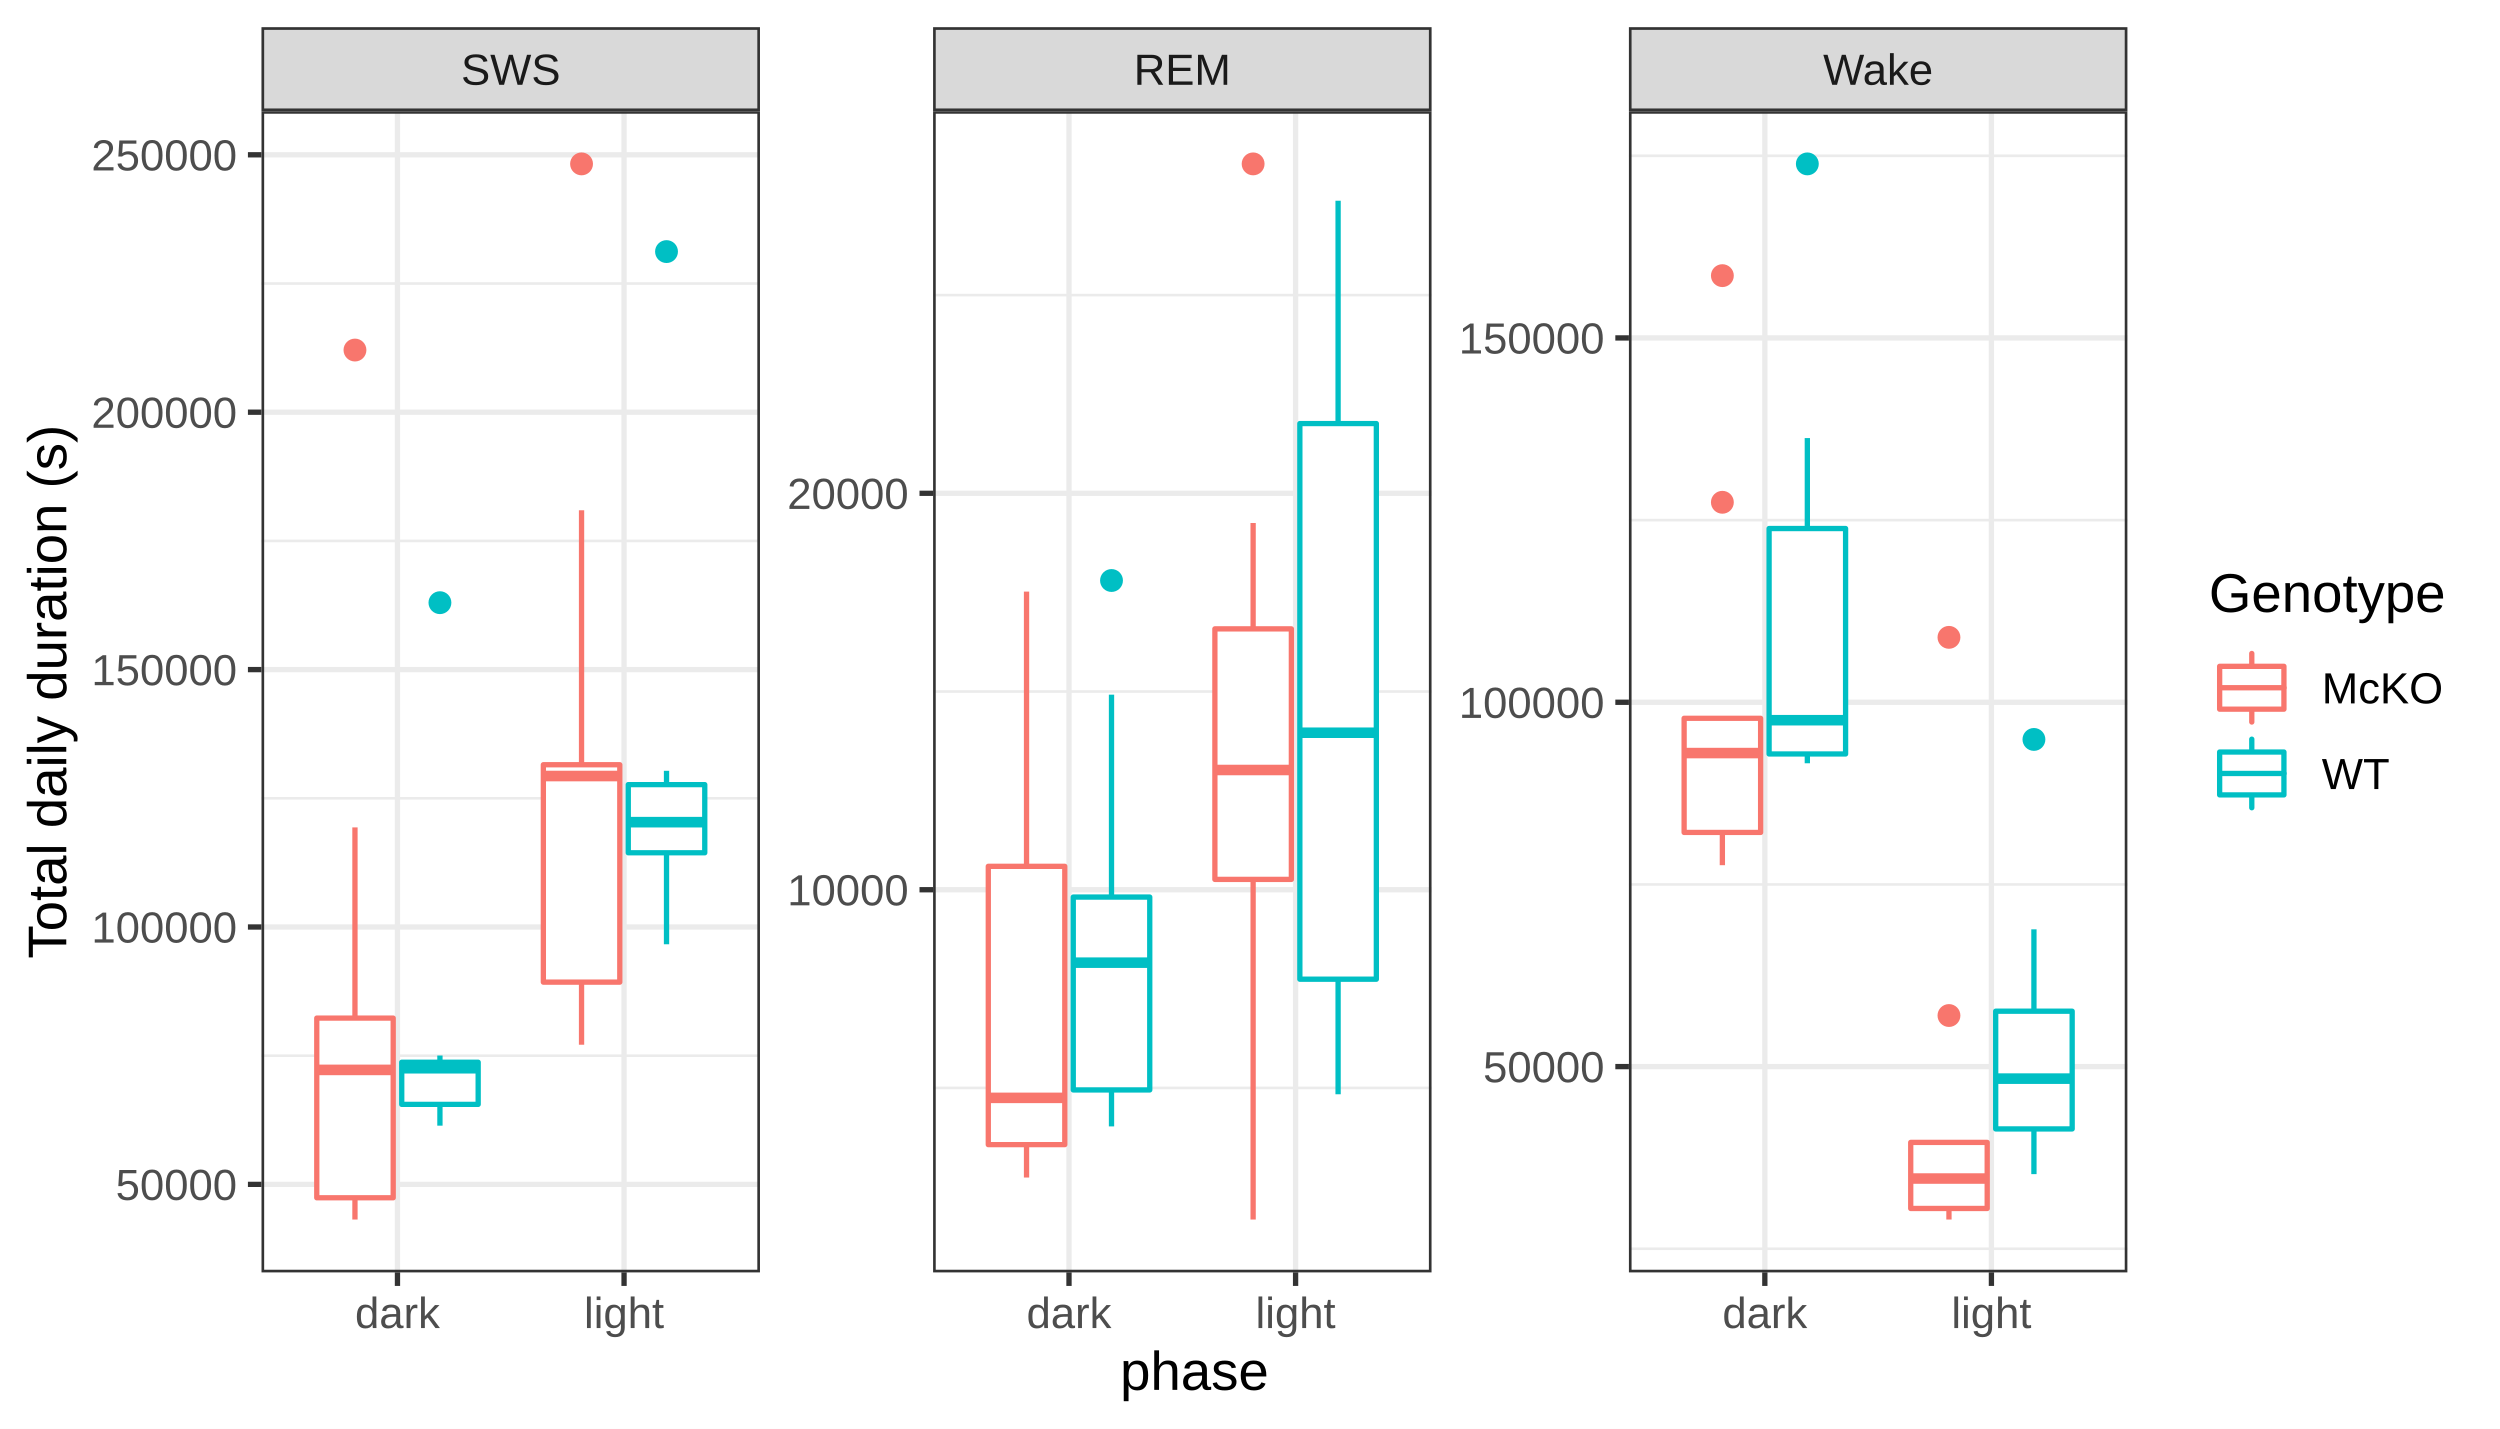
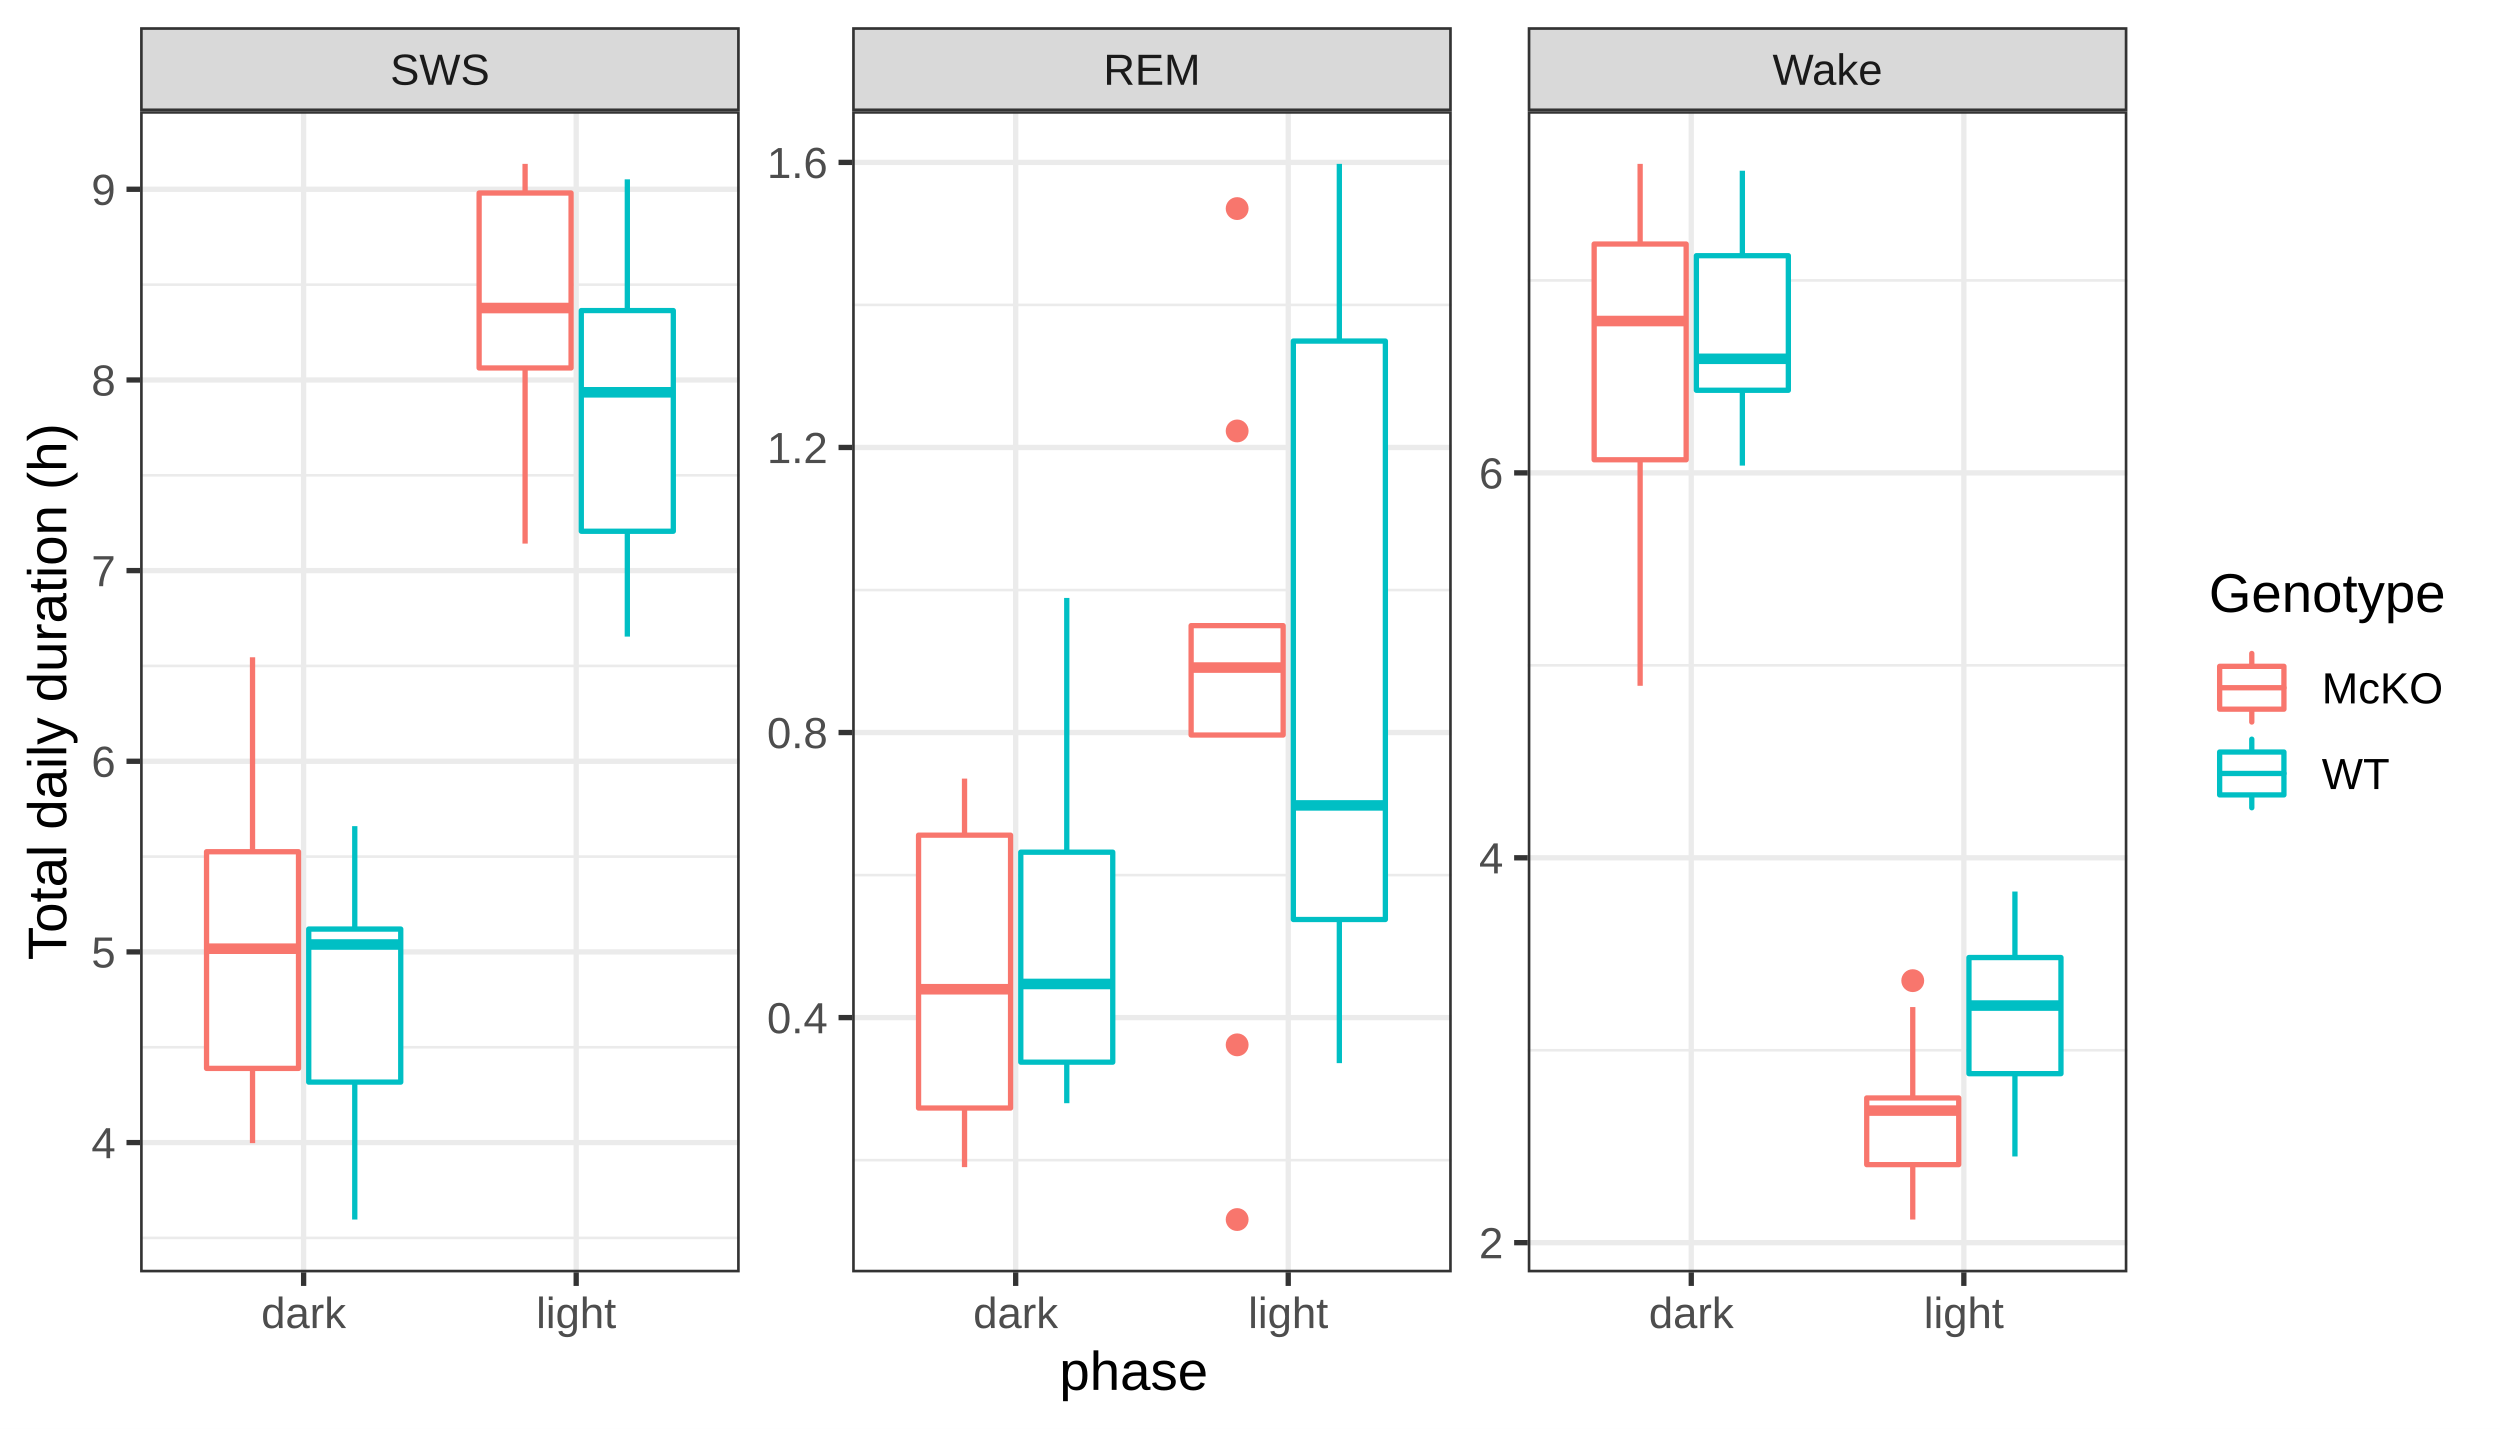
<svg xmlns="http://www.w3.org/2000/svg" class="svglite" width="504.00pt" height="288.00pt" viewBox="0 0 504.00 288.00">
  <defs>
    <style type="text/css">
    .svglite line, .svglite polyline, .svglite polygon, .svglite path, .svglite rect, .svglite circle {
      fill: none;
      stroke: #000000;
      stroke-linecap: round;
      stroke-linejoin: round;
      stroke-miterlimit: 10.00;
    }
  </style>
  </defs>
  <rect width="100%" height="100%" style="stroke: none; fill: #FFFFFF;" />
  <defs>
    <clipPath id="cpMC4wMHw1MDQuMDB8MC4wMHwyODguMDA=">
      <rect x="0.00" y="0.00" width="504.00" height="288.00" />
    </clipPath>
  </defs>
  <g clip-path="url(#cpMC4wMHw1MDQuMDB8MC4wMHwyODguMDA=)">
    <rect x="0.00" y="0.00" width="504.00" height="288.00" style="stroke-width: 1.07; stroke: #FFFFFF; fill: #FFFFFF;" />
  </g>
  <defs>
-     <clipPath id="cpNTIuNzJ8MTUzLjIyfDIyLjQwfDI1Ni41MA==">
-       <rect x="52.72" y="22.40" width="100.49" height="234.11" />
-     </clipPath>
-   </defs>
-   <g clip-path="url(#cpNTIuNzJ8MTUzLjIyfDIyLjQwfDI1Ni41MA==)">
-     <rect x="52.72" y="22.40" width="100.49" height="234.11" style="stroke-width: 1.07; stroke: none; fill: #FFFFFF;" />
-     <polyline points="52.72,212.83 153.22,212.83 " style="stroke-width: 0.53; stroke: #EBEBEB; stroke-linecap: butt;" />
-     <polyline points="52.72,160.94 153.22,160.94 " style="stroke-width: 0.53; stroke: #EBEBEB; stroke-linecap: butt;" />
-     <polyline points="52.72,109.05 153.22,109.05 " style="stroke-width: 0.53; stroke: #EBEBEB; stroke-linecap: butt;" />
-     <polyline points="52.72,57.16 153.22,57.16 " style="stroke-width: 0.53; stroke: #EBEBEB; stroke-linecap: butt;" />
-     <polyline points="52.72,238.77 153.22,238.77 " style="stroke-width: 1.07; stroke: #EBEBEB; stroke-linecap: butt;" />
-     <polyline points="52.72,186.88 153.22,186.88 " style="stroke-width: 1.07; stroke: #EBEBEB; stroke-linecap: butt;" />
-     <polyline points="52.72,134.99 153.22,134.99 " style="stroke-width: 1.07; stroke: #EBEBEB; stroke-linecap: butt;" />
-     <polyline points="52.72,83.10 153.22,83.10 " style="stroke-width: 1.07; stroke: #EBEBEB; stroke-linecap: butt;" />
-     <polyline points="52.72,31.21 153.22,31.21 " style="stroke-width: 1.07; stroke: #EBEBEB; stroke-linecap: butt;" />
-     <polyline points="80.13,256.50 80.13,22.40 " style="stroke-width: 1.07; stroke: #EBEBEB; stroke-linecap: butt;" />
-     <polyline points="125.81,256.50 125.81,22.40 " style="stroke-width: 1.07; stroke: #EBEBEB; stroke-linecap: butt;" />
-     <circle cx="71.56" cy="70.57" r="1.95" style="stroke-width: 0.71; stroke: #F8766D; fill: #F8766D;" />
-     <line x1="71.56" y1="205.25" x2="71.56" y2="166.80" style="stroke-width: 1.07; stroke: #F8766D; stroke-linecap: butt;" />
-     <line x1="71.56" y1="241.47" x2="71.56" y2="245.86" style="stroke-width: 1.07; stroke: #F8766D; stroke-linecap: butt;" />
-     <polygon points="63.86,205.25 63.86,241.47 79.27,241.47 79.27,205.25 63.86,205.25 " style="stroke-width: 1.07; stroke: #F8766D; fill: #FFFFFF;" />
-     <line x1="63.86" y1="215.69" x2="79.27" y2="215.69" style="stroke-width: 2.13; stroke: #F8766D; stroke-linecap: butt;" />
-     <circle cx="117.24" cy="33.04" r="1.95" style="stroke-width: 0.71; stroke: #F8766D; fill: #F8766D;" />
-     <line x1="117.24" y1="154.17" x2="117.24" y2="102.87" style="stroke-width: 1.07; stroke: #F8766D; stroke-linecap: butt;" />
-     <line x1="117.24" y1="198.00" x2="117.24" y2="210.62" style="stroke-width: 1.07; stroke: #F8766D; stroke-linecap: butt;" />
-     <polygon points="109.54,154.17 109.54,198.00 124.95,198.00 124.95,154.17 109.54,154.17 " style="stroke-width: 1.07; stroke: #F8766D; fill: #FFFFFF;" />
-     <line x1="109.54" y1="156.45" x2="124.95" y2="156.45" style="stroke-width: 2.13; stroke: #F8766D; stroke-linecap: butt;" />
-     <circle cx="88.69" cy="121.50" r="1.95" style="stroke-width: 0.71; stroke: #00BFC4; fill: #00BFC4;" />
-     <line x1="88.69" y1="214.15" x2="88.69" y2="212.79" style="stroke-width: 1.07; stroke: #00BFC4; stroke-linecap: butt;" />
-     <line x1="88.69" y1="222.64" x2="88.69" y2="226.93" style="stroke-width: 1.07; stroke: #00BFC4; stroke-linecap: butt;" />
-     <polygon points="80.99,214.15 80.99,222.64 96.40,222.64 96.40,214.15 80.99,214.15 " style="stroke-width: 1.07; stroke: #00BFC4; fill: #FFFFFF;" />
-     <line x1="80.99" y1="215.36" x2="96.40" y2="215.36" style="stroke-width: 2.13; stroke: #00BFC4; stroke-linecap: butt;" />
-     <circle cx="134.37" cy="50.72" r="1.95" style="stroke-width: 0.71; stroke: #00BFC4; fill: #00BFC4;" />
-     <line x1="134.37" y1="158.18" x2="134.37" y2="155.39" style="stroke-width: 1.07; stroke: #00BFC4; stroke-linecap: butt;" />
-     <line x1="134.37" y1="171.92" x2="134.37" y2="190.37" style="stroke-width: 1.07; stroke: #00BFC4; stroke-linecap: butt;" />
-     <polygon points="126.66,158.18 126.66,171.92 142.08,171.92 142.08,158.18 126.66,158.18 " style="stroke-width: 1.07; stroke: #00BFC4; fill: #FFFFFF;" />
-     <line x1="126.66" y1="165.75" x2="142.08" y2="165.75" style="stroke-width: 2.13; stroke: #00BFC4; stroke-linecap: butt;" />
-     <rect x="52.72" y="22.40" width="100.49" height="234.11" style="stroke-width: 1.07; stroke: #333333;" />
-   </g>
-   <g clip-path="url(#cpMC4wMHw1MDQuMDB8MC4wMHwyODguMDA=)">
- </g>
-   <defs>
-     <clipPath id="cpMTg4LjExfDI4OC42MHwyMi40MHwyNTYuNTA=">
-       <rect x="188.11" y="22.40" width="100.49" height="234.11" />
-     </clipPath>
-   </defs>
-   <g clip-path="url(#cpMTg4LjExfDI4OC42MHwyMi40MHwyNTYuNTA=)">
-     <rect x="188.11" y="22.40" width="100.49" height="234.11" style="stroke-width: 1.07; stroke: none; fill: #FFFFFF;" />
-     <polyline points="188.11,219.33 288.60,219.33 " style="stroke-width: 0.53; stroke: #EBEBEB; stroke-linecap: butt;" />
-     <polyline points="188.11,139.41 288.60,139.41 " style="stroke-width: 0.53; stroke: #EBEBEB; stroke-linecap: butt;" />
-     <polyline points="188.11,59.49 288.60,59.49 " style="stroke-width: 0.53; stroke: #EBEBEB; stroke-linecap: butt;" />
-     <polyline points="188.11,179.37 288.60,179.37 " style="stroke-width: 1.07; stroke: #EBEBEB; stroke-linecap: butt;" />
-     <polyline points="188.11,99.45 288.60,99.45 " style="stroke-width: 1.07; stroke: #EBEBEB; stroke-linecap: butt;" />
-     <polyline points="215.51,256.50 215.51,22.40 " style="stroke-width: 1.07; stroke: #EBEBEB; stroke-linecap: butt;" />
-     <polyline points="261.19,256.50 261.19,22.40 " style="stroke-width: 1.07; stroke: #EBEBEB; stroke-linecap: butt;" />
-     <line x1="206.95" y1="174.65" x2="206.95" y2="119.27" style="stroke-width: 1.07; stroke: #F8766D; stroke-linecap: butt;" />
-     <line x1="206.95" y1="230.76" x2="206.95" y2="237.39" style="stroke-width: 1.07; stroke: #F8766D; stroke-linecap: butt;" />
-     <polygon points="199.24,174.65 199.24,230.76 214.66,230.76 214.66,174.65 199.24,174.65 " style="stroke-width: 1.07; stroke: #F8766D; fill: #FFFFFF;" />
-     <line x1="199.24" y1="221.33" x2="214.66" y2="221.33" style="stroke-width: 2.13; stroke: #F8766D; stroke-linecap: butt;" />
-     <circle cx="252.63" cy="33.04" r="1.95" style="stroke-width: 0.71; stroke: #F8766D; fill: #F8766D;" />
-     <line x1="252.63" y1="126.78" x2="252.63" y2="105.44" style="stroke-width: 1.07; stroke: #F8766D; stroke-linecap: butt;" />
-     <line x1="252.63" y1="177.29" x2="252.63" y2="245.86" style="stroke-width: 1.07; stroke: #F8766D; stroke-linecap: butt;" />
-     <polygon points="244.92,126.78 244.92,177.29 260.34,177.29 260.34,126.78 244.92,126.78 " style="stroke-width: 1.07; stroke: #F8766D; fill: #FFFFFF;" />
-     <line x1="244.92" y1="155.23" x2="260.34" y2="155.23" style="stroke-width: 2.13; stroke: #F8766D; stroke-linecap: butt;" />
-     <circle cx="224.08" cy="117.03" r="1.95" style="stroke-width: 0.71; stroke: #00BFC4; fill: #00BFC4;" />
-     <line x1="224.08" y1="180.85" x2="224.08" y2="140.05" style="stroke-width: 1.07; stroke: #00BFC4; stroke-linecap: butt;" />
-     <line x1="224.08" y1="219.73" x2="224.08" y2="227.08" style="stroke-width: 1.07; stroke: #00BFC4; stroke-linecap: butt;" />
-     <polygon points="216.37,180.85 216.37,219.73 231.79,219.73 231.79,180.85 216.37,180.85 " style="stroke-width: 1.07; stroke: #00BFC4; fill: #FFFFFF;" />
-     <line x1="216.37" y1="194.07" x2="231.79" y2="194.07" style="stroke-width: 2.13; stroke: #00BFC4; stroke-linecap: butt;" />
-     <line x1="269.76" y1="85.39" x2="269.76" y2="40.47" style="stroke-width: 1.07; stroke: #00BFC4; stroke-linecap: butt;" />
-     <line x1="269.76" y1="197.41" x2="269.76" y2="220.61" style="stroke-width: 1.07; stroke: #00BFC4; stroke-linecap: butt;" />
-     <polygon points="262.05,85.39 262.05,197.41 277.47,197.41 277.47,85.39 262.05,85.39 " style="stroke-width: 1.07; stroke: #00BFC4; fill: #FFFFFF;" />
-     <line x1="262.05" y1="147.72" x2="277.47" y2="147.72" style="stroke-width: 2.13; stroke: #00BFC4; stroke-linecap: butt;" />
-     <rect x="188.11" y="22.40" width="100.49" height="234.11" style="stroke-width: 1.07; stroke: #333333;" />
-   </g>
-   <g clip-path="url(#cpMC4wMHw1MDQuMDB8MC4wMHwyODguMDA=)">
- </g>
-   <defs>
-     <clipPath id="cpMzI4LjM5fDQyOC44OHwyMi40MHwyNTYuNTA=">
-       <rect x="328.39" y="22.40" width="100.49" height="234.11" />
-     </clipPath>
-   </defs>
-   <g clip-path="url(#cpMzI4LjM5fDQyOC44OHwyMi40MHwyNTYuNTA=)">
-     <rect x="328.39" y="22.40" width="100.49" height="234.11" style="stroke-width: 1.07; stroke: none; fill: #FFFFFF;" />
-     <polyline points="328.39,251.75 428.88,251.75 " style="stroke-width: 0.53; stroke: #EBEBEB; stroke-linecap: butt;" />
-     <polyline points="328.39,178.30 428.88,178.30 " style="stroke-width: 0.53; stroke: #EBEBEB; stroke-linecap: butt;" />
-     <polyline points="328.39,104.86 428.88,104.86 " style="stroke-width: 0.53; stroke: #EBEBEB; stroke-linecap: butt;" />
-     <polyline points="328.39,31.41 428.88,31.41 " style="stroke-width: 0.53; stroke: #EBEBEB; stroke-linecap: butt;" />
-     <polyline points="328.39,215.03 428.88,215.03 " style="stroke-width: 1.07; stroke: #EBEBEB; stroke-linecap: butt;" />
-     <polyline points="328.39,141.58 428.88,141.58 " style="stroke-width: 1.07; stroke: #EBEBEB; stroke-linecap: butt;" />
-     <polyline points="328.39,68.13 428.88,68.13 " style="stroke-width: 1.07; stroke: #EBEBEB; stroke-linecap: butt;" />
-     <polyline points="355.79,256.50 355.79,22.40 " style="stroke-width: 1.07; stroke: #EBEBEB; stroke-linecap: butt;" />
-     <polyline points="401.47,256.50 401.47,22.40 " style="stroke-width: 1.07; stroke: #EBEBEB; stroke-linecap: butt;" />
-     <circle cx="347.23" cy="101.26" r="1.95" style="stroke-width: 0.71; stroke: #F8766D; fill: #F8766D;" />
-     <circle cx="347.23" cy="55.57" r="1.95" style="stroke-width: 0.71; stroke: #F8766D; fill: #F8766D;" />
-     <line x1="347.23" y1="144.81" x2="347.23" y2="144.81" style="stroke-width: 1.07; stroke: #F8766D; stroke-linecap: butt;" />
-     <line x1="347.23" y1="167.82" x2="347.23" y2="174.43" style="stroke-width: 1.07; stroke: #F8766D; stroke-linecap: butt;" />
-     <polygon points="339.52,144.81 339.52,167.82 354.94,167.82 354.94,144.81 339.52,144.81 " style="stroke-width: 1.07; stroke: #F8766D; fill: #FFFFFF;" />
-     <line x1="339.52" y1="151.82" x2="354.94" y2="151.82" style="stroke-width: 2.13; stroke: #F8766D; stroke-linecap: butt;" />
-     <circle cx="392.91" cy="204.73" r="1.95" style="stroke-width: 0.71; stroke: #F8766D; fill: #F8766D;" />
-     <circle cx="392.91" cy="128.49" r="1.95" style="stroke-width: 0.71; stroke: #F8766D; fill: #F8766D;" />
-     <line x1="392.91" y1="230.31" x2="392.91" y2="230.31" style="stroke-width: 1.07; stroke: #F8766D; stroke-linecap: butt;" />
-     <line x1="392.91" y1="243.63" x2="392.91" y2="245.86" style="stroke-width: 1.07; stroke: #F8766D; stroke-linecap: butt;" />
-     <polygon points="385.20,230.31 385.20,243.63 400.62,243.63 400.62,230.31 385.20,230.31 " style="stroke-width: 1.07; stroke: #F8766D; fill: #FFFFFF;" />
-     <line x1="385.20" y1="237.59" x2="400.62" y2="237.59" style="stroke-width: 2.13; stroke: #F8766D; stroke-linecap: butt;" />
-     <circle cx="364.36" cy="33.04" r="1.95" style="stroke-width: 0.71; stroke: #00BFC4; fill: #00BFC4;" />
-     <line x1="364.36" y1="106.55" x2="364.36" y2="88.32" style="stroke-width: 1.07; stroke: #00BFC4; stroke-linecap: butt;" />
-     <line x1="364.36" y1="152.00" x2="364.36" y2="153.88" style="stroke-width: 1.07; stroke: #00BFC4; stroke-linecap: butt;" />
-     <polygon points="356.65,106.55 356.65,152.00 372.07,152.00 372.07,106.55 356.65,106.55 " style="stroke-width: 1.07; stroke: #00BFC4; fill: #FFFFFF;" />
-     <line x1="356.65" y1="145.19" x2="372.07" y2="145.19" style="stroke-width: 2.13; stroke: #00BFC4; stroke-linecap: butt;" />
-     <circle cx="410.04" cy="149.07" r="1.95" style="stroke-width: 0.71; stroke: #00BFC4; fill: #00BFC4;" />
-     <line x1="410.04" y1="203.86" x2="410.04" y2="187.35" style="stroke-width: 1.07; stroke: #00BFC4; stroke-linecap: butt;" />
-     <line x1="410.04" y1="227.59" x2="410.04" y2="236.70" style="stroke-width: 1.07; stroke: #00BFC4; stroke-linecap: butt;" />
-     <polygon points="402.33,203.86 402.33,227.59 417.75,227.59 417.75,203.86 402.33,203.86 " style="stroke-width: 1.07; stroke: #00BFC4; fill: #FFFFFF;" />
-     <line x1="402.33" y1="217.45" x2="417.75" y2="217.45" style="stroke-width: 2.13; stroke: #00BFC4; stroke-linecap: butt;" />
-     <rect x="328.39" y="22.40" width="100.49" height="234.11" style="stroke-width: 1.07; stroke: #333333;" />
-   </g>
-   <g clip-path="url(#cpMC4wMHw1MDQuMDB8MC4wMHwyODguMDA=)">
- </g>
-   <defs>
-     <clipPath id="cpNTIuNzJ8MTUzLjIyfDUuNDh8MjIuNDA=">
-       <rect x="52.72" y="5.48" width="100.49" height="16.92" />
-     </clipPath>
-   </defs>
-   <g clip-path="url(#cpNTIuNzJ8MTUzLjIyfDUuNDh8MjIuNDA=)">
-     <rect x="52.72" y="5.48" width="100.49" height="16.92" style="stroke-width: 1.07; stroke: #333333; fill: #D9D9D9;" />
-     <text x="102.97" y="17.09" text-anchor="middle" style="font-size: 8.80px; fill: #1A1A1A; font-family: Arial;" textLength="20.04px" lengthAdjust="spacingAndGlyphs">SWS</text>
-   </g>
-   <g clip-path="url(#cpMC4wMHw1MDQuMDB8MC4wMHwyODguMDA=)">
- </g>
-   <defs>
-     <clipPath id="cpMTg4LjExfDI4OC42MHw1LjQ4fDIyLjQw">
-       <rect x="188.11" y="5.48" width="100.49" height="16.92" />
-     </clipPath>
-   </defs>
-   <g clip-path="url(#cpMTg4LjExfDI4OC42MHw1LjQ4fDIyLjQw)">
-     <rect x="188.11" y="5.48" width="100.49" height="16.92" style="stroke-width: 1.07; stroke: #333333; fill: #D9D9D9;" />
-     <text x="238.35" y="17.09" text-anchor="middle" style="font-size: 8.80px; fill: #1A1A1A; font-family: Arial;" textLength="19.55px" lengthAdjust="spacingAndGlyphs">REM</text>
-   </g>
-   <g clip-path="url(#cpMC4wMHw1MDQuMDB8MC4wMHwyODguMDA=)">
- </g>
-   <defs>
-     <clipPath id="cpMzI4LjM5fDQyOC44OHw1LjQ4fDIyLjQw">
-       <rect x="328.39" y="5.48" width="100.49" height="16.92" />
-     </clipPath>
-   </defs>
-   <g clip-path="url(#cpMzI4LjM5fDQyOC44OHw1LjQ4fDIyLjQw)">
-     <rect x="328.39" y="5.48" width="100.49" height="16.92" style="stroke-width: 1.07; stroke: #333333; fill: #D9D9D9;" />
-     <text x="378.63" y="17.09" text-anchor="middle" style="font-size: 8.80px; fill: #1A1A1A; font-family: Arial;" textLength="22.17px" lengthAdjust="spacingAndGlyphs">Wake</text>
-   </g>
-   <g clip-path="url(#cpMC4wMHw1MDQuMDB8MC4wMHwyODguMDA=)">
-     <polyline points="80.13,259.24 80.13,256.50 " style="stroke-width: 1.07; stroke: #333333; stroke-linecap: butt;" />
-     <polyline points="125.81,259.24 125.81,256.50 " style="stroke-width: 1.07; stroke: #333333; stroke-linecap: butt;" />
-     <text x="80.13" y="267.74" text-anchor="middle" style="font-size: 8.80px; fill: #4D4D4D; font-family: Arial;" textLength="17.12px" lengthAdjust="spacingAndGlyphs">dark</text>
-     <text x="125.81" y="267.74" text-anchor="middle" style="font-size: 8.80px; fill: #4D4D4D; font-family: Arial;" textLength="16.14px" lengthAdjust="spacingAndGlyphs">light</text>
-     <polyline points="215.51,259.24 215.51,256.50 " style="stroke-width: 1.07; stroke: #333333; stroke-linecap: butt;" />
-     <polyline points="261.19,259.24 261.19,256.50 " style="stroke-width: 1.07; stroke: #333333; stroke-linecap: butt;" />
-     <text x="215.51" y="267.74" text-anchor="middle" style="font-size: 8.80px; fill: #4D4D4D; font-family: Arial;" textLength="17.12px" lengthAdjust="spacingAndGlyphs">dark</text>
-     <text x="261.19" y="267.74" text-anchor="middle" style="font-size: 8.80px; fill: #4D4D4D; font-family: Arial;" textLength="16.14px" lengthAdjust="spacingAndGlyphs">light</text>
-     <polyline points="355.79,259.24 355.79,256.50 " style="stroke-width: 1.07; stroke: #333333; stroke-linecap: butt;" />
-     <polyline points="401.47,259.24 401.47,256.50 " style="stroke-width: 1.07; stroke: #333333; stroke-linecap: butt;" />
-     <text x="355.79" y="267.74" text-anchor="middle" style="font-size: 8.80px; fill: #4D4D4D; font-family: Arial;" textLength="17.12px" lengthAdjust="spacingAndGlyphs">dark</text>
-     <text x="401.47" y="267.74" text-anchor="middle" style="font-size: 8.80px; fill: #4D4D4D; font-family: Arial;" textLength="16.14px" lengthAdjust="spacingAndGlyphs">light</text>
-     <text x="323.46" y="218.18" text-anchor="end" style="font-size: 8.80px; fill: #4D4D4D; font-family: Arial;" textLength="24.48px" lengthAdjust="spacingAndGlyphs">50000</text>
-     <text x="323.46" y="144.73" text-anchor="end" style="font-size: 8.80px; fill: #4D4D4D; font-family: Arial;" textLength="29.38px" lengthAdjust="spacingAndGlyphs">100000</text>
-     <text x="323.46" y="71.28" text-anchor="end" style="font-size: 8.80px; fill: #4D4D4D; font-family: Arial;" textLength="29.38px" lengthAdjust="spacingAndGlyphs">150000</text>
-     <polyline points="325.65,215.03 328.39,215.03 " style="stroke-width: 1.07; stroke: #333333; stroke-linecap: butt;" />
-     <polyline points="325.65,141.58 328.39,141.58 " style="stroke-width: 1.07; stroke: #333333; stroke-linecap: butt;" />
-     <polyline points="325.65,68.13 328.39,68.13 " style="stroke-width: 1.07; stroke: #333333; stroke-linecap: butt;" />
-     <text x="183.18" y="182.52" text-anchor="end" style="font-size: 8.80px; fill: #4D4D4D; font-family: Arial;" textLength="24.48px" lengthAdjust="spacingAndGlyphs">10000</text>
-     <text x="183.18" y="102.60" text-anchor="end" style="font-size: 8.80px; fill: #4D4D4D; font-family: Arial;" textLength="24.48px" lengthAdjust="spacingAndGlyphs">20000</text>
-     <polyline points="185.37,179.37 188.11,179.37 " style="stroke-width: 1.07; stroke: #333333; stroke-linecap: butt;" />
-     <polyline points="185.37,99.45 188.11,99.45 " style="stroke-width: 1.07; stroke: #333333; stroke-linecap: butt;" />
-     <text x="47.79" y="241.92" text-anchor="end" style="font-size: 8.80px; fill: #4D4D4D; font-family: Arial;" textLength="24.48px" lengthAdjust="spacingAndGlyphs">50000</text>
-     <text x="47.79" y="190.03" text-anchor="end" style="font-size: 8.80px; fill: #4D4D4D; font-family: Arial;" textLength="29.38px" lengthAdjust="spacingAndGlyphs">100000</text>
-     <text x="47.79" y="138.14" text-anchor="end" style="font-size: 8.80px; fill: #4D4D4D; font-family: Arial;" textLength="29.38px" lengthAdjust="spacingAndGlyphs">150000</text>
-     <text x="47.79" y="86.25" text-anchor="end" style="font-size: 8.80px; fill: #4D4D4D; font-family: Arial;" textLength="29.38px" lengthAdjust="spacingAndGlyphs">200000</text>
-     <text x="47.79" y="34.36" text-anchor="end" style="font-size: 8.80px; fill: #4D4D4D; font-family: Arial;" textLength="29.38px" lengthAdjust="spacingAndGlyphs">250000</text>
-     <polyline points="49.98,238.77 52.72,238.77 " style="stroke-width: 1.07; stroke: #333333; stroke-linecap: butt;" />
-     <polyline points="49.98,186.88 52.72,186.88 " style="stroke-width: 1.07; stroke: #333333; stroke-linecap: butt;" />
-     <polyline points="49.98,134.99 52.72,134.99 " style="stroke-width: 1.07; stroke: #333333; stroke-linecap: butt;" />
-     <polyline points="49.98,83.10 52.72,83.10 " style="stroke-width: 1.07; stroke: #333333; stroke-linecap: butt;" />
-     <polyline points="49.98,31.21 52.72,31.21 " style="stroke-width: 1.07; stroke: #333333; stroke-linecap: butt;" />
-     <text x="240.80" y="280.20" text-anchor="middle" style="font-size: 11.00px; font-family: Arial;" textLength="29.98px" lengthAdjust="spacingAndGlyphs">phase</text>
-     <text transform="translate(13.36,139.45) rotate(-90)" text-anchor="middle" style="font-size: 11.00px; font-family: Arial;" textLength="107.64px" lengthAdjust="spacingAndGlyphs">Total daily duration (s)</text>
+     <clipPath id="cpMjguMjR8MTQ5LjE0fDIyLjQwfDI1Ni41MA==">
+       <rect x="28.24" y="22.40" width="120.89" height="234.11" />
+     </clipPath>
+   </defs>
+   <g clip-path="url(#cpMjguMjR8MTQ5LjE0fDIyLjQwfDI1Ni41MA==)">
+     <rect x="28.24" y="22.40" width="120.89" height="234.11" style="stroke-width: 1.07; stroke: none; fill: #FFFFFF;" />
+     <polyline points="28.24,249.56 149.14,249.56 " style="stroke-width: 0.53; stroke: #EBEBEB; stroke-linecap: butt;" />
+     <polyline points="28.24,211.12 149.14,211.12 " style="stroke-width: 0.53; stroke: #EBEBEB; stroke-linecap: butt;" />
+     <polyline points="28.24,172.69 149.14,172.69 " style="stroke-width: 0.53; stroke: #EBEBEB; stroke-linecap: butt;" />
+     <polyline points="28.24,134.25 149.14,134.25 " style="stroke-width: 0.53; stroke: #EBEBEB; stroke-linecap: butt;" />
+     <polyline points="28.24,95.82 149.14,95.82 " style="stroke-width: 0.53; stroke: #EBEBEB; stroke-linecap: butt;" />
+     <polyline points="28.24,57.38 149.14,57.38 " style="stroke-width: 0.53; stroke: #EBEBEB; stroke-linecap: butt;" />
+     <polyline points="28.24,230.34 149.14,230.34 " style="stroke-width: 1.07; stroke: #EBEBEB; stroke-linecap: butt;" />
+     <polyline points="28.24,191.90 149.14,191.90 " style="stroke-width: 1.07; stroke: #EBEBEB; stroke-linecap: butt;" />
+     <polyline points="28.24,153.47 149.14,153.47 " style="stroke-width: 1.07; stroke: #EBEBEB; stroke-linecap: butt;" />
+     <polyline points="28.24,115.03 149.14,115.03 " style="stroke-width: 1.07; stroke: #EBEBEB; stroke-linecap: butt;" />
+     <polyline points="28.24,76.60 149.14,76.60 " style="stroke-width: 1.07; stroke: #EBEBEB; stroke-linecap: butt;" />
+     <polyline points="28.24,38.16 149.14,38.16 " style="stroke-width: 1.07; stroke: #EBEBEB; stroke-linecap: butt;" />
+     <polyline points="61.21,256.50 61.21,22.40 " style="stroke-width: 1.07; stroke: #EBEBEB; stroke-linecap: butt;" />
+     <polyline points="116.16,256.50 116.16,22.40 " style="stroke-width: 1.07; stroke: #EBEBEB; stroke-linecap: butt;" />
+     <line x1="50.91" y1="171.71" x2="50.91" y2="132.50" style="stroke-width: 1.07; stroke: #F8766D; stroke-linecap: butt;" />
+     <line x1="50.91" y1="215.39" x2="50.91" y2="230.45" style="stroke-width: 1.07; stroke: #F8766D; stroke-linecap: butt;" />
+     <polygon points="41.64,171.71 41.64,215.39 60.18,215.39 60.18,171.71 41.64,171.71 " style="stroke-width: 1.07; stroke: #F8766D; fill: #FFFFFF;" />
+     <line x1="41.64" y1="191.26" x2="60.18" y2="191.26" style="stroke-width: 2.13; stroke: #F8766D; stroke-linecap: butt;" />
+     <line x1="105.86" y1="38.91" x2="105.86" y2="33.04" style="stroke-width: 1.07; stroke: #F8766D; stroke-linecap: butt;" />
+     <line x1="105.86" y1="74.18" x2="105.86" y2="109.59" style="stroke-width: 1.07; stroke: #F8766D; stroke-linecap: butt;" />
+     <polygon points="96.59,38.91 96.59,74.18 115.13,74.18 115.13,38.91 96.59,38.91 " style="stroke-width: 1.07; stroke: #F8766D; fill: #FFFFFF;" />
+     <line x1="96.59" y1="62.10" x2="115.13" y2="62.10" style="stroke-width: 2.13; stroke: #F8766D; stroke-linecap: butt;" />
+     <line x1="71.52" y1="187.30" x2="71.52" y2="166.55" style="stroke-width: 1.07; stroke: #00BFC4; stroke-linecap: butt;" />
+     <line x1="71.52" y1="218.15" x2="71.52" y2="245.86" style="stroke-width: 1.07; stroke: #00BFC4; stroke-linecap: butt;" />
+     <polygon points="62.24,187.30 62.24,218.15 80.79,218.15 80.79,187.30 62.24,187.30 " style="stroke-width: 1.07; stroke: #00BFC4; fill: #FFFFFF;" />
+     <line x1="62.24" y1="190.41" x2="80.79" y2="190.41" style="stroke-width: 2.13; stroke: #00BFC4; stroke-linecap: butt;" />
+     <line x1="126.47" y1="62.61" x2="126.47" y2="36.16" style="stroke-width: 1.07; stroke: #00BFC4; stroke-linecap: butt;" />
+     <line x1="126.47" y1="107.10" x2="126.47" y2="128.34" style="stroke-width: 1.07; stroke: #00BFC4; stroke-linecap: butt;" />
+     <polygon points="117.19,62.61 117.19,107.10 135.74,107.10 135.74,62.61 117.19,62.61 " style="stroke-width: 1.07; stroke: #00BFC4; fill: #FFFFFF;" />
+     <line x1="117.19" y1="79.09" x2="135.74" y2="79.09" style="stroke-width: 2.13; stroke: #00BFC4; stroke-linecap: butt;" />
+     <rect x="28.24" y="22.40" width="120.89" height="234.11" style="stroke-width: 1.07; stroke: #333333;" />
+   </g>
+   <g clip-path="url(#cpMC4wMHw1MDQuMDB8MC4wMHwyODguMDA=)">
+ </g>
+   <defs>
+     <clipPath id="cpMTcxLjc5fDI5Mi42OHwyMi40MHwyNTYuNTA=">
+       <rect x="171.79" y="22.40" width="120.89" height="234.11" />
+     </clipPath>
+   </defs>
+   <g clip-path="url(#cpMTcxLjc5fDI5Mi42OHwyMi40MHwyNTYuNTA=)">
+     <rect x="171.79" y="22.40" width="120.89" height="234.11" style="stroke-width: 1.07; stroke: none; fill: #FFFFFF;" />
+     <polyline points="171.79,233.89 292.68,233.89 " style="stroke-width: 0.53; stroke: #EBEBEB; stroke-linecap: butt;" />
+     <polyline points="171.79,176.42 292.68,176.42 " style="stroke-width: 0.53; stroke: #EBEBEB; stroke-linecap: butt;" />
+     <polyline points="171.79,118.95 292.68,118.95 " style="stroke-width: 0.53; stroke: #EBEBEB; stroke-linecap: butt;" />
+     <polyline points="171.79,61.47 292.68,61.47 " style="stroke-width: 0.53; stroke: #EBEBEB; stroke-linecap: butt;" />
+     <polyline points="171.79,205.15 292.68,205.15 " style="stroke-width: 1.07; stroke: #EBEBEB; stroke-linecap: butt;" />
+     <polyline points="171.79,147.68 292.68,147.68 " style="stroke-width: 1.07; stroke: #EBEBEB; stroke-linecap: butt;" />
+     <polyline points="171.79,90.21 292.68,90.21 " style="stroke-width: 1.07; stroke: #EBEBEB; stroke-linecap: butt;" />
+     <polyline points="171.79,32.74 292.68,32.74 " style="stroke-width: 1.07; stroke: #EBEBEB; stroke-linecap: butt;" />
+     <polyline points="204.76,256.50 204.76,22.40 " style="stroke-width: 1.07; stroke: #EBEBEB; stroke-linecap: butt;" />
+     <polyline points="259.71,256.50 259.71,22.40 " style="stroke-width: 1.07; stroke: #EBEBEB; stroke-linecap: butt;" />
+     <line x1="194.45" y1="168.37" x2="194.45" y2="156.96" style="stroke-width: 1.07; stroke: #F8766D; stroke-linecap: butt;" />
+     <line x1="194.45" y1="223.38" x2="194.45" y2="235.29" style="stroke-width: 1.07; stroke: #F8766D; stroke-linecap: butt;" />
+     <polygon points="185.18,168.37 185.18,223.38 203.73,223.38 203.73,168.37 185.18,168.37 " style="stroke-width: 1.07; stroke: #F8766D; fill: #FFFFFF;" />
+     <line x1="185.18" y1="199.43" x2="203.73" y2="199.43" style="stroke-width: 2.13; stroke: #F8766D; stroke-linecap: butt;" />
+     <circle cx="249.41" cy="42.05" r="1.95" style="stroke-width: 0.71; stroke: #F8766D; fill: #F8766D;" />
+     <circle cx="249.41" cy="245.86" r="1.95" style="stroke-width: 0.71; stroke: #F8766D; fill: #F8766D;" />
+     <circle cx="249.41" cy="210.64" r="1.95" style="stroke-width: 0.71; stroke: #F8766D; fill: #F8766D;" />
+     <circle cx="249.41" cy="86.88" r="1.95" style="stroke-width: 0.71; stroke: #F8766D; fill: #F8766D;" />
+     <line x1="249.41" y1="126.13" x2="249.41" y2="126.13" style="stroke-width: 1.07; stroke: #F8766D; stroke-linecap: butt;" />
+     <line x1="249.41" y1="148.18" x2="249.41" y2="148.18" style="stroke-width: 1.07; stroke: #F8766D; stroke-linecap: butt;" />
+     <polygon points="240.13,126.13 240.13,148.18 258.68,148.18 258.68,126.13 240.13,126.13 " style="stroke-width: 1.07; stroke: #F8766D; fill: #FFFFFF;" />
+     <line x1="240.13" y1="134.58" x2="258.68" y2="134.58" style="stroke-width: 2.13; stroke: #F8766D; stroke-linecap: butt;" />
+     <line x1="215.06" y1="171.80" x2="215.06" y2="120.54" style="stroke-width: 1.07; stroke: #00BFC4; stroke-linecap: butt;" />
+     <line x1="215.06" y1="214.13" x2="215.06" y2="222.41" style="stroke-width: 1.07; stroke: #00BFC4; stroke-linecap: butt;" />
+     <polygon points="205.79,171.80 205.79,214.13 224.33,214.13 224.33,171.80 205.79,171.80 " style="stroke-width: 1.07; stroke: #00BFC4; fill: #FFFFFF;" />
+     <line x1="205.79" y1="198.37" x2="224.33" y2="198.37" style="stroke-width: 2.13; stroke: #00BFC4; stroke-linecap: butt;" />
+     <line x1="270.01" y1="68.76" x2="270.01" y2="33.04" style="stroke-width: 1.07; stroke: #00BFC4; stroke-linecap: butt;" />
+     <line x1="270.01" y1="185.37" x2="270.01" y2="214.33" style="stroke-width: 1.07; stroke: #00BFC4; stroke-linecap: butt;" />
+     <polygon points="260.74,68.76 260.74,185.37 279.29,185.37 279.29,68.76 260.74,68.76 " style="stroke-width: 1.07; stroke: #00BFC4; fill: #FFFFFF;" />
+     <line x1="260.74" y1="162.37" x2="279.29" y2="162.37" style="stroke-width: 2.13; stroke: #00BFC4; stroke-linecap: butt;" />
+     <rect x="171.79" y="22.40" width="120.89" height="234.11" style="stroke-width: 1.07; stroke: #333333;" />
+   </g>
+   <g clip-path="url(#cpMC4wMHw1MDQuMDB8MC4wMHwyODguMDA=)">
+ </g>
+   <defs>
+     <clipPath id="cpMzA3Ljk5fDQyOC44OHwyMi40MHwyNTYuNTA=">
+       <rect x="307.99" y="22.40" width="120.89" height="234.11" />
+     </clipPath>
+   </defs>
+   <g clip-path="url(#cpMzA3Ljk5fDQyOC44OHwyMi40MHwyNTYuNTA=)">
+     <rect x="307.99" y="22.40" width="120.89" height="234.11" style="stroke-width: 1.07; stroke: none; fill: #FFFFFF;" />
+     <polyline points="307.99,211.73 428.88,211.73 " style="stroke-width: 0.53; stroke: #EBEBEB; stroke-linecap: butt;" />
+     <polyline points="307.99,134.13 428.88,134.13 " style="stroke-width: 0.53; stroke: #EBEBEB; stroke-linecap: butt;" />
+     <polyline points="307.99,56.53 428.88,56.53 " style="stroke-width: 0.53; stroke: #EBEBEB; stroke-linecap: butt;" />
+     <polyline points="307.99,250.52 428.88,250.52 " style="stroke-width: 1.07; stroke: #EBEBEB; stroke-linecap: butt;" />
+     <polyline points="307.99,172.93 428.88,172.93 " style="stroke-width: 1.07; stroke: #EBEBEB; stroke-linecap: butt;" />
+     <polyline points="307.99,95.33 428.88,95.33 " style="stroke-width: 1.07; stroke: #EBEBEB; stroke-linecap: butt;" />
+     <polyline points="340.96,256.50 340.96,22.40 " style="stroke-width: 1.07; stroke: #EBEBEB; stroke-linecap: butt;" />
+     <polyline points="395.91,256.50 395.91,22.40 " style="stroke-width: 1.07; stroke: #EBEBEB; stroke-linecap: butt;" />
+     <line x1="330.65" y1="49.20" x2="330.65" y2="33.04" style="stroke-width: 1.07; stroke: #F8766D; stroke-linecap: butt;" />
+     <line x1="330.65" y1="92.69" x2="330.65" y2="138.26" style="stroke-width: 1.07; stroke: #F8766D; stroke-linecap: butt;" />
+     <polygon points="321.38,49.20 321.38,92.69 339.93,92.69 339.93,49.20 321.38,49.20 " style="stroke-width: 1.07; stroke: #F8766D; fill: #FFFFFF;" />
+     <line x1="321.38" y1="64.72" x2="339.93" y2="64.72" style="stroke-width: 2.13; stroke: #F8766D; stroke-linecap: butt;" />
+     <circle cx="385.61" cy="197.70" r="1.95" style="stroke-width: 0.71; stroke: #F8766D; fill: #F8766D;" />
+     <line x1="385.61" y1="221.35" x2="385.61" y2="203.03" style="stroke-width: 1.07; stroke: #F8766D; stroke-linecap: butt;" />
+     <line x1="385.61" y1="234.79" x2="385.61" y2="245.86" style="stroke-width: 1.07; stroke: #F8766D; stroke-linecap: butt;" />
+     <polygon points="376.33,221.35 376.33,234.79 394.88,234.79 394.88,221.35 376.33,221.35 " style="stroke-width: 1.07; stroke: #F8766D; fill: #FFFFFF;" />
+     <line x1="376.33" y1="223.90" x2="394.88" y2="223.90" style="stroke-width: 2.13; stroke: #F8766D; stroke-linecap: butt;" />
+     <line x1="351.26" y1="51.55" x2="351.26" y2="34.42" style="stroke-width: 1.07; stroke: #00BFC4; stroke-linecap: butt;" />
+     <line x1="351.26" y1="78.68" x2="351.26" y2="93.86" style="stroke-width: 1.07; stroke: #00BFC4; stroke-linecap: butt;" />
+     <polygon points="341.99,51.55 341.99,78.68 360.53,78.68 360.53,51.55 341.99,51.55 " style="stroke-width: 1.07; stroke: #00BFC4; fill: #FFFFFF;" />
+     <line x1="341.99" y1="72.33" x2="360.53" y2="72.33" style="stroke-width: 2.13; stroke: #00BFC4; stroke-linecap: butt;" />
+     <line x1="406.21" y1="193.04" x2="406.21" y2="179.74" style="stroke-width: 1.07; stroke: #00BFC4; stroke-linecap: butt;" />
+     <line x1="406.21" y1="216.45" x2="406.21" y2="233.15" style="stroke-width: 1.07; stroke: #00BFC4; stroke-linecap: butt;" />
+     <polygon points="396.94,193.04 396.94,216.45 415.49,216.45 415.49,193.04 396.94,193.04 " style="stroke-width: 1.07; stroke: #00BFC4; fill: #FFFFFF;" />
+     <line x1="396.94" y1="202.72" x2="415.49" y2="202.72" style="stroke-width: 2.13; stroke: #00BFC4; stroke-linecap: butt;" />
+     <rect x="307.99" y="22.40" width="120.89" height="234.11" style="stroke-width: 1.07; stroke: #333333;" />
+   </g>
+   <g clip-path="url(#cpMC4wMHw1MDQuMDB8MC4wMHwyODguMDA=)">
+ </g>
+   <defs>
+     <clipPath id="cpMjguMjR8MTQ5LjE0fDUuNDh8MjIuNDA=">
+       <rect x="28.24" y="5.48" width="120.89" height="16.92" />
+     </clipPath>
+   </defs>
+   <g clip-path="url(#cpMjguMjR8MTQ5LjE0fDUuNDh8MjIuNDA=)">
+     <rect x="28.24" y="5.48" width="120.89" height="16.92" style="stroke-width: 1.07; stroke: #333333; fill: #D9D9D9;" />
+     <text x="88.69" y="17.09" text-anchor="middle" style="font-size: 8.80px; fill: #1A1A1A; font-family: Arial;" textLength="20.04px" lengthAdjust="spacingAndGlyphs">SWS</text>
+   </g>
+   <g clip-path="url(#cpMC4wMHw1MDQuMDB8MC4wMHwyODguMDA=)">
+ </g>
+   <defs>
+     <clipPath id="cpMTcxLjc5fDI5Mi42OHw1LjQ4fDIyLjQw">
+       <rect x="171.79" y="5.48" width="120.89" height="16.92" />
+     </clipPath>
+   </defs>
+   <g clip-path="url(#cpMTcxLjc5fDI5Mi42OHw1LjQ4fDIyLjQw)">
+     <rect x="171.79" y="5.48" width="120.89" height="16.92" style="stroke-width: 1.07; stroke: #333333; fill: #D9D9D9;" />
+     <text x="232.23" y="17.09" text-anchor="middle" style="font-size: 8.80px; fill: #1A1A1A; font-family: Arial;" textLength="19.55px" lengthAdjust="spacingAndGlyphs">REM</text>
+   </g>
+   <g clip-path="url(#cpMC4wMHw1MDQuMDB8MC4wMHwyODguMDA=)">
+ </g>
+   <defs>
+     <clipPath id="cpMzA3Ljk5fDQyOC44OHw1LjQ4fDIyLjQw">
+       <rect x="307.99" y="5.48" width="120.89" height="16.92" />
+     </clipPath>
+   </defs>
+   <g clip-path="url(#cpMzA3Ljk5fDQyOC44OHw1LjQ4fDIyLjQw)">
+     <rect x="307.99" y="5.48" width="120.89" height="16.92" style="stroke-width: 1.07; stroke: #333333; fill: #D9D9D9;" />
+     <text x="368.43" y="17.09" text-anchor="middle" style="font-size: 8.80px; fill: #1A1A1A; font-family: Arial;" textLength="22.17px" lengthAdjust="spacingAndGlyphs">Wake</text>
+   </g>
+   <g clip-path="url(#cpMC4wMHw1MDQuMDB8MC4wMHwyODguMDA=)">
+     <polyline points="61.21,259.24 61.21,256.50 " style="stroke-width: 1.07; stroke: #333333; stroke-linecap: butt;" />
+     <polyline points="116.16,259.24 116.16,256.50 " style="stroke-width: 1.07; stroke: #333333; stroke-linecap: butt;" />
+     <text x="61.21" y="267.74" text-anchor="middle" style="font-size: 8.80px; fill: #4D4D4D; font-family: Arial;" textLength="17.12px" lengthAdjust="spacingAndGlyphs">dark</text>
+     <text x="116.16" y="267.74" text-anchor="middle" style="font-size: 8.80px; fill: #4D4D4D; font-family: Arial;" textLength="16.14px" lengthAdjust="spacingAndGlyphs">light</text>
+     <polyline points="204.76,259.24 204.76,256.50 " style="stroke-width: 1.07; stroke: #333333; stroke-linecap: butt;" />
+     <polyline points="259.71,259.24 259.71,256.50 " style="stroke-width: 1.07; stroke: #333333; stroke-linecap: butt;" />
+     <text x="204.76" y="267.74" text-anchor="middle" style="font-size: 8.80px; fill: #4D4D4D; font-family: Arial;" textLength="17.12px" lengthAdjust="spacingAndGlyphs">dark</text>
+     <text x="259.71" y="267.74" text-anchor="middle" style="font-size: 8.80px; fill: #4D4D4D; font-family: Arial;" textLength="16.14px" lengthAdjust="spacingAndGlyphs">light</text>
+     <polyline points="340.96,259.24 340.96,256.50 " style="stroke-width: 1.07; stroke: #333333; stroke-linecap: butt;" />
+     <polyline points="395.91,259.24 395.91,256.50 " style="stroke-width: 1.07; stroke: #333333; stroke-linecap: butt;" />
+     <text x="340.96" y="267.74" text-anchor="middle" style="font-size: 8.80px; fill: #4D4D4D; font-family: Arial;" textLength="17.12px" lengthAdjust="spacingAndGlyphs">dark</text>
+     <text x="395.91" y="267.74" text-anchor="middle" style="font-size: 8.80px; fill: #4D4D4D; font-family: Arial;" textLength="16.14px" lengthAdjust="spacingAndGlyphs">light</text>
+     <text x="303.06" y="253.67" text-anchor="end" style="font-size: 8.80px; fill: #4D4D4D; font-family: Arial;" textLength="4.90px" lengthAdjust="spacingAndGlyphs">2</text>
+     <text x="303.06" y="176.08" text-anchor="end" style="font-size: 8.80px; fill: #4D4D4D; font-family: Arial;" textLength="4.90px" lengthAdjust="spacingAndGlyphs">4</text>
+     <text x="303.06" y="98.48" text-anchor="end" style="font-size: 8.80px; fill: #4D4D4D; font-family: Arial;" textLength="4.90px" lengthAdjust="spacingAndGlyphs">6</text>
+     <polyline points="305.25,250.52 307.99,250.52 " style="stroke-width: 1.07; stroke: #333333; stroke-linecap: butt;" />
+     <polyline points="305.25,172.93 307.99,172.93 " style="stroke-width: 1.07; stroke: #333333; stroke-linecap: butt;" />
+     <polyline points="305.25,95.33 307.99,95.33 " style="stroke-width: 1.07; stroke: #333333; stroke-linecap: butt;" />
+     <text x="166.86" y="208.30" text-anchor="end" style="font-size: 8.80px; fill: #4D4D4D; font-family: Arial;" textLength="12.24px" lengthAdjust="spacingAndGlyphs">0.4</text>
+     <text x="166.86" y="150.83" text-anchor="end" style="font-size: 8.80px; fill: #4D4D4D; font-family: Arial;" textLength="12.24px" lengthAdjust="spacingAndGlyphs">0.8</text>
+     <text x="166.86" y="93.36" text-anchor="end" style="font-size: 8.80px; fill: #4D4D4D; font-family: Arial;" textLength="12.24px" lengthAdjust="spacingAndGlyphs">1.2</text>
+     <text x="166.86" y="35.89" text-anchor="end" style="font-size: 8.80px; fill: #4D4D4D; font-family: Arial;" textLength="12.24px" lengthAdjust="spacingAndGlyphs">1.6</text>
+     <polyline points="169.05,205.15 171.79,205.15 " style="stroke-width: 1.07; stroke: #333333; stroke-linecap: butt;" />
+     <polyline points="169.05,147.68 171.79,147.68 " style="stroke-width: 1.07; stroke: #333333; stroke-linecap: butt;" />
+     <polyline points="169.05,90.21 171.79,90.21 " style="stroke-width: 1.07; stroke: #333333; stroke-linecap: butt;" />
+     <polyline points="169.05,32.74 171.79,32.74 " style="stroke-width: 1.07; stroke: #333333; stroke-linecap: butt;" />
+     <text x="23.31" y="233.49" text-anchor="end" style="font-size: 8.80px; fill: #4D4D4D; font-family: Arial;" textLength="4.90px" lengthAdjust="spacingAndGlyphs">4</text>
+     <text x="23.31" y="195.05" text-anchor="end" style="font-size: 8.80px; fill: #4D4D4D; font-family: Arial;" textLength="4.90px" lengthAdjust="spacingAndGlyphs">5</text>
+     <text x="23.31" y="156.62" text-anchor="end" style="font-size: 8.80px; fill: #4D4D4D; font-family: Arial;" textLength="4.90px" lengthAdjust="spacingAndGlyphs">6</text>
+     <text x="23.31" y="118.18" text-anchor="end" style="font-size: 8.80px; fill: #4D4D4D; font-family: Arial;" textLength="4.90px" lengthAdjust="spacingAndGlyphs">7</text>
+     <text x="23.31" y="79.75" text-anchor="end" style="font-size: 8.80px; fill: #4D4D4D; font-family: Arial;" textLength="4.90px" lengthAdjust="spacingAndGlyphs">8</text>
+     <text x="23.31" y="41.31" text-anchor="end" style="font-size: 8.80px; fill: #4D4D4D; font-family: Arial;" textLength="4.90px" lengthAdjust="spacingAndGlyphs">9</text>
+     <polyline points="25.50,230.34 28.24,230.34 " style="stroke-width: 1.07; stroke: #333333; stroke-linecap: butt;" />
+     <polyline points="25.50,191.90 28.24,191.90 " style="stroke-width: 1.07; stroke: #333333; stroke-linecap: butt;" />
+     <polyline points="25.50,153.47 28.24,153.47 " style="stroke-width: 1.07; stroke: #333333; stroke-linecap: butt;" />
+     <polyline points="25.50,115.03 28.24,115.03 " style="stroke-width: 1.07; stroke: #333333; stroke-linecap: butt;" />
+     <polyline points="25.50,76.60 28.24,76.60 " style="stroke-width: 1.07; stroke: #333333; stroke-linecap: butt;" />
+     <polyline points="25.50,38.16 28.24,38.16 " style="stroke-width: 1.07; stroke: #333333; stroke-linecap: butt;" />
+     <text x="228.56" y="280.20" text-anchor="middle" style="font-size: 11.00px; font-family: Arial;" textLength="29.98px" lengthAdjust="spacingAndGlyphs">phase</text>
+     <text transform="translate(13.36,139.45) rotate(-90)" text-anchor="middle" style="font-size: 11.00px; font-family: Arial;" textLength="108.26px" lengthAdjust="spacingAndGlyphs">Total daily duration (h)</text>
    <rect x="439.84" y="108.85" width="58.68" height="61.19" style="stroke-width: 1.07; stroke: none; fill: #FFFFFF;" />
    <text x="445.32" y="123.37" style="font-size: 11.00px; font-family: Arial;" textLength="47.72px" lengthAdjust="spacingAndGlyphs">Genotype</text>
    <rect x="445.32" y="130.01" width="17.28" height="17.28" style="stroke-width: 1.07; stroke: none; fill: #FFFFFF;" />
    <polyline points="453.96,145.56 453.96,142.97 " style="stroke-width: 1.07; stroke: #F8766D;" />
    <polyline points="453.96,134.33 453.96,131.74 " style="stroke-width: 1.07; stroke: #F8766D;" />
    <rect x="447.48" y="134.33" width="12.96" height="8.64" style="stroke-width: 1.07; stroke: #F8766D; fill: #FFFFFF;" />
    <polyline points="447.48,138.65 460.44,138.65 " style="stroke-width: 1.07; stroke: #F8766D;" />
    <rect x="445.32" y="147.29" width="17.28" height="17.28" style="stroke-width: 1.07; stroke: none; fill: #FFFFFF;" />
    <polyline points="453.96,162.84 453.96,160.25 " style="stroke-width: 1.07; stroke: #00BFC4;" />
    <polyline points="453.96,151.61 453.96,149.02 " style="stroke-width: 1.07; stroke: #00BFC4;" />
    <rect x="447.48" y="151.61" width="12.96" height="8.64" style="stroke-width: 1.07; stroke: #00BFC4; fill: #FFFFFF;" />
    <polyline points="447.48,155.93 460.44,155.93 " style="stroke-width: 1.07; stroke: #00BFC4;" />
    <text x="468.08" y="141.80" style="font-size: 8.80px; font-family: Arial;" textLength="24.44px" lengthAdjust="spacingAndGlyphs">McKO</text>
    <text x="468.08" y="159.08" style="font-size: 8.80px; font-family: Arial;" textLength="13.67px" lengthAdjust="spacingAndGlyphs">WT</text>
  </g>
</svg>
